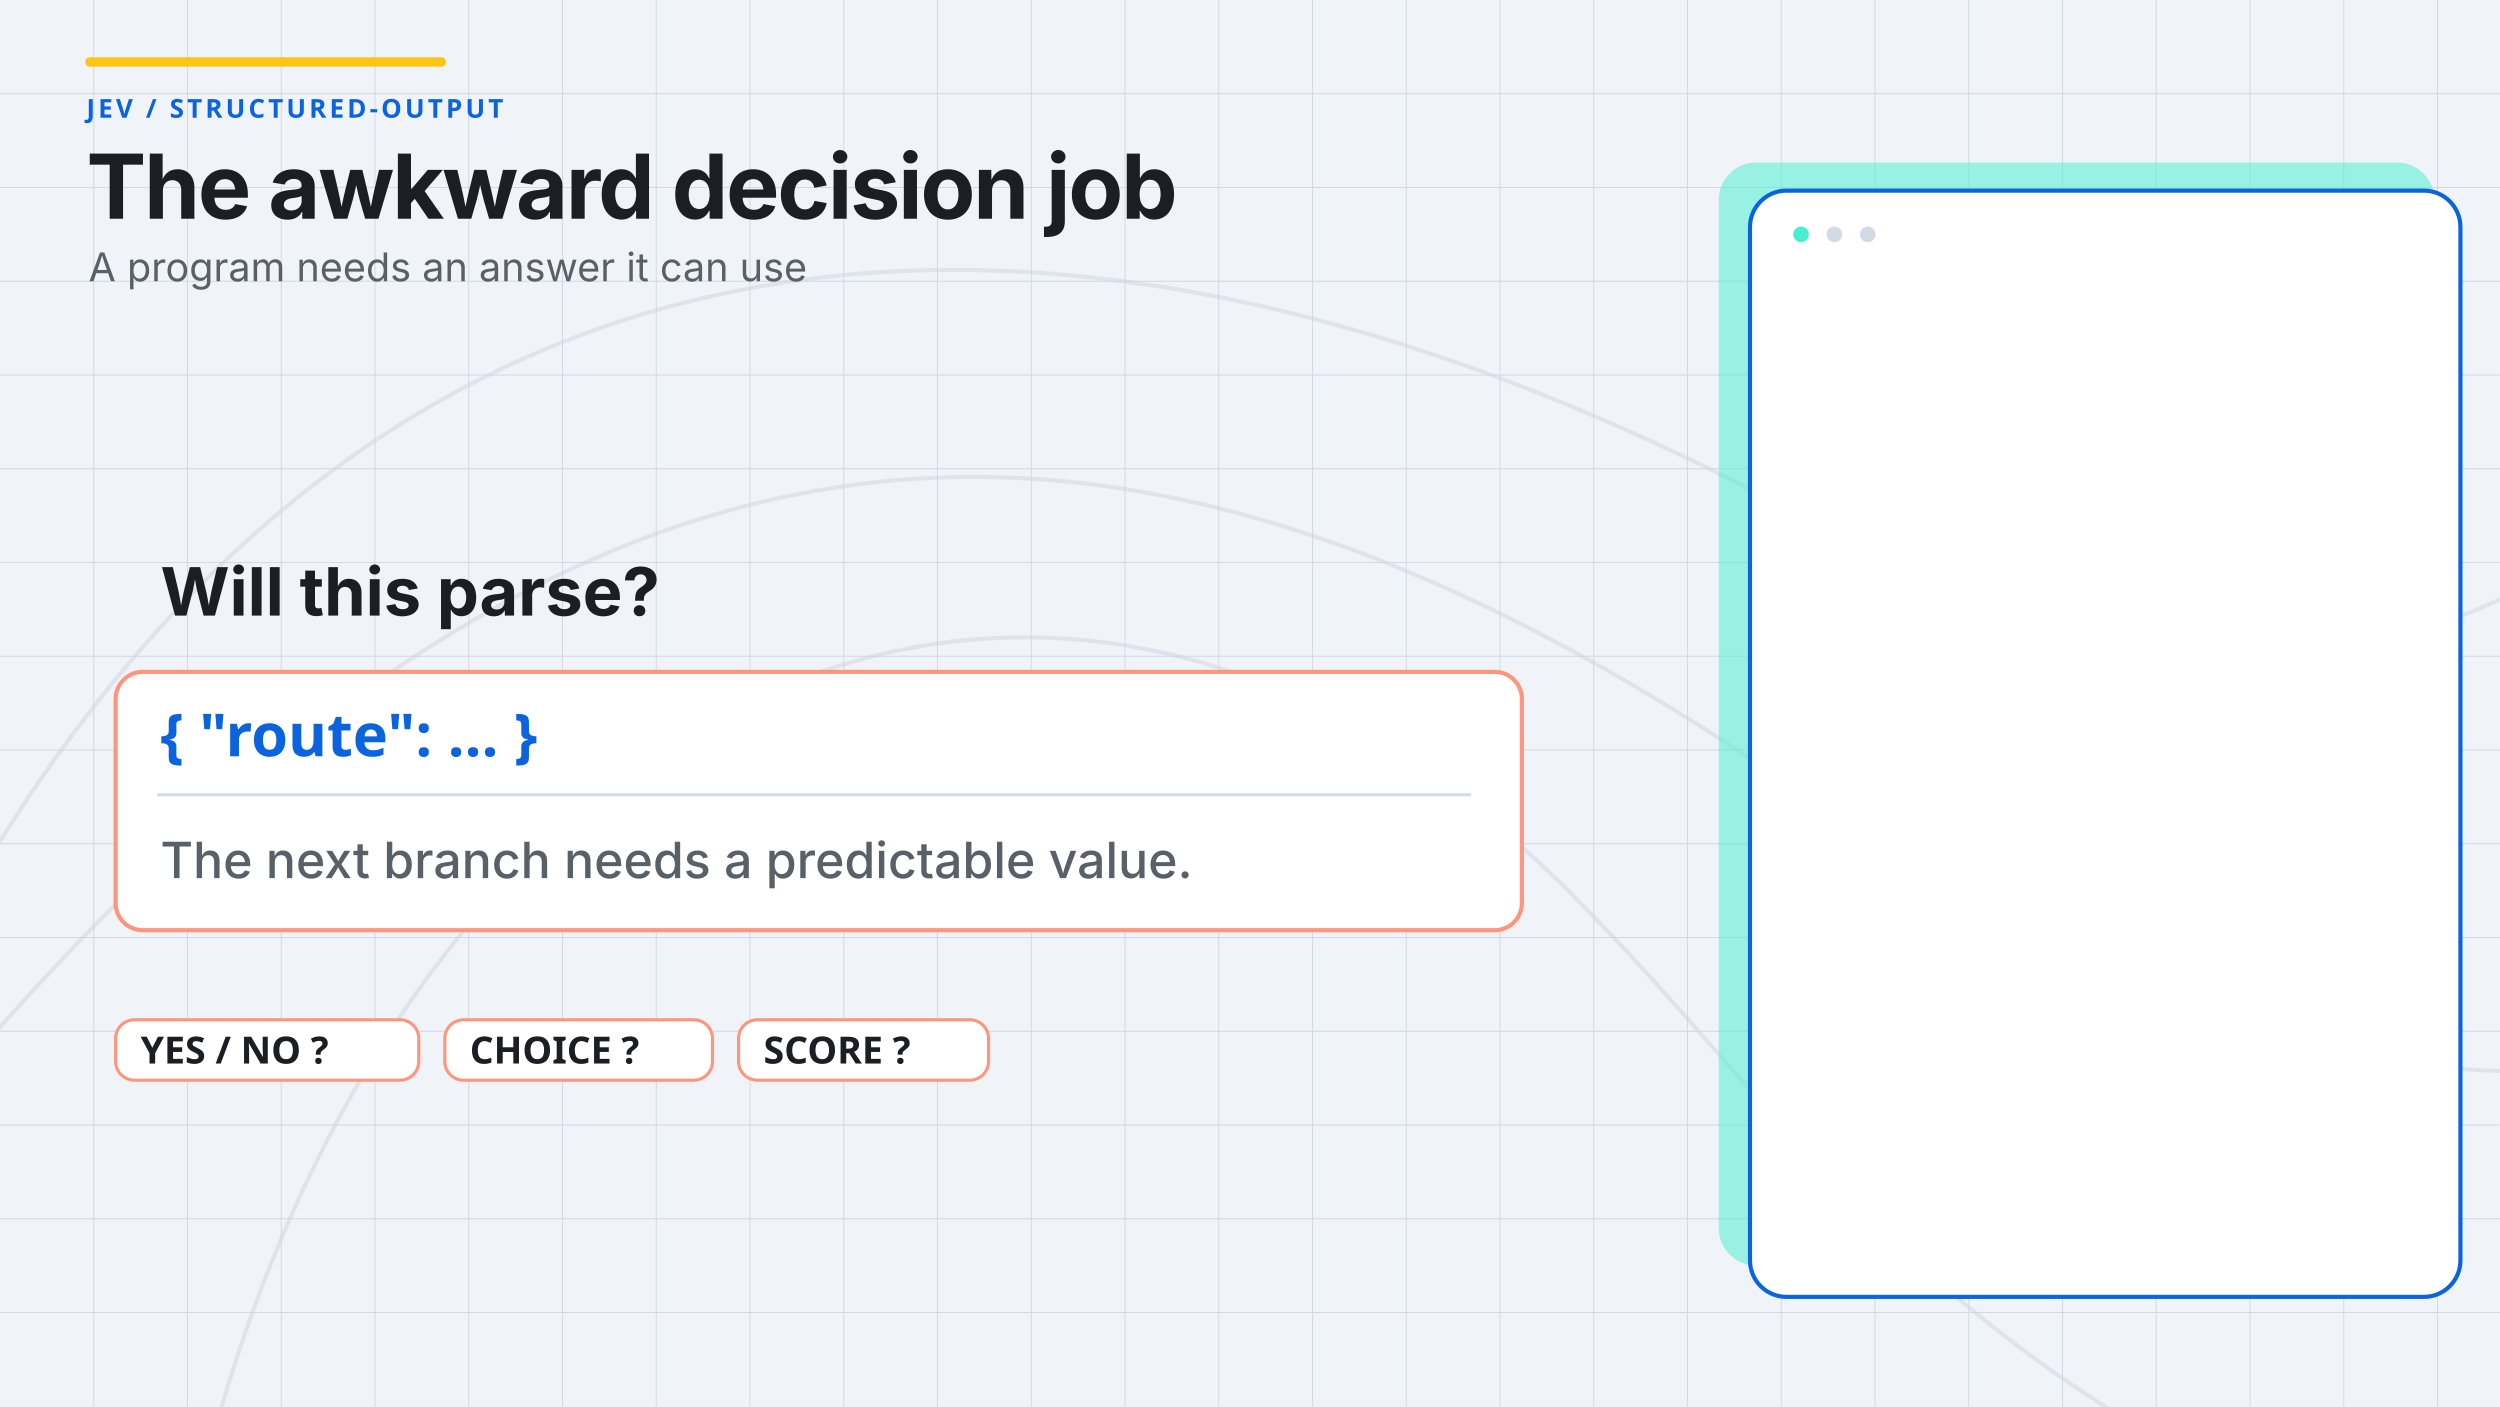
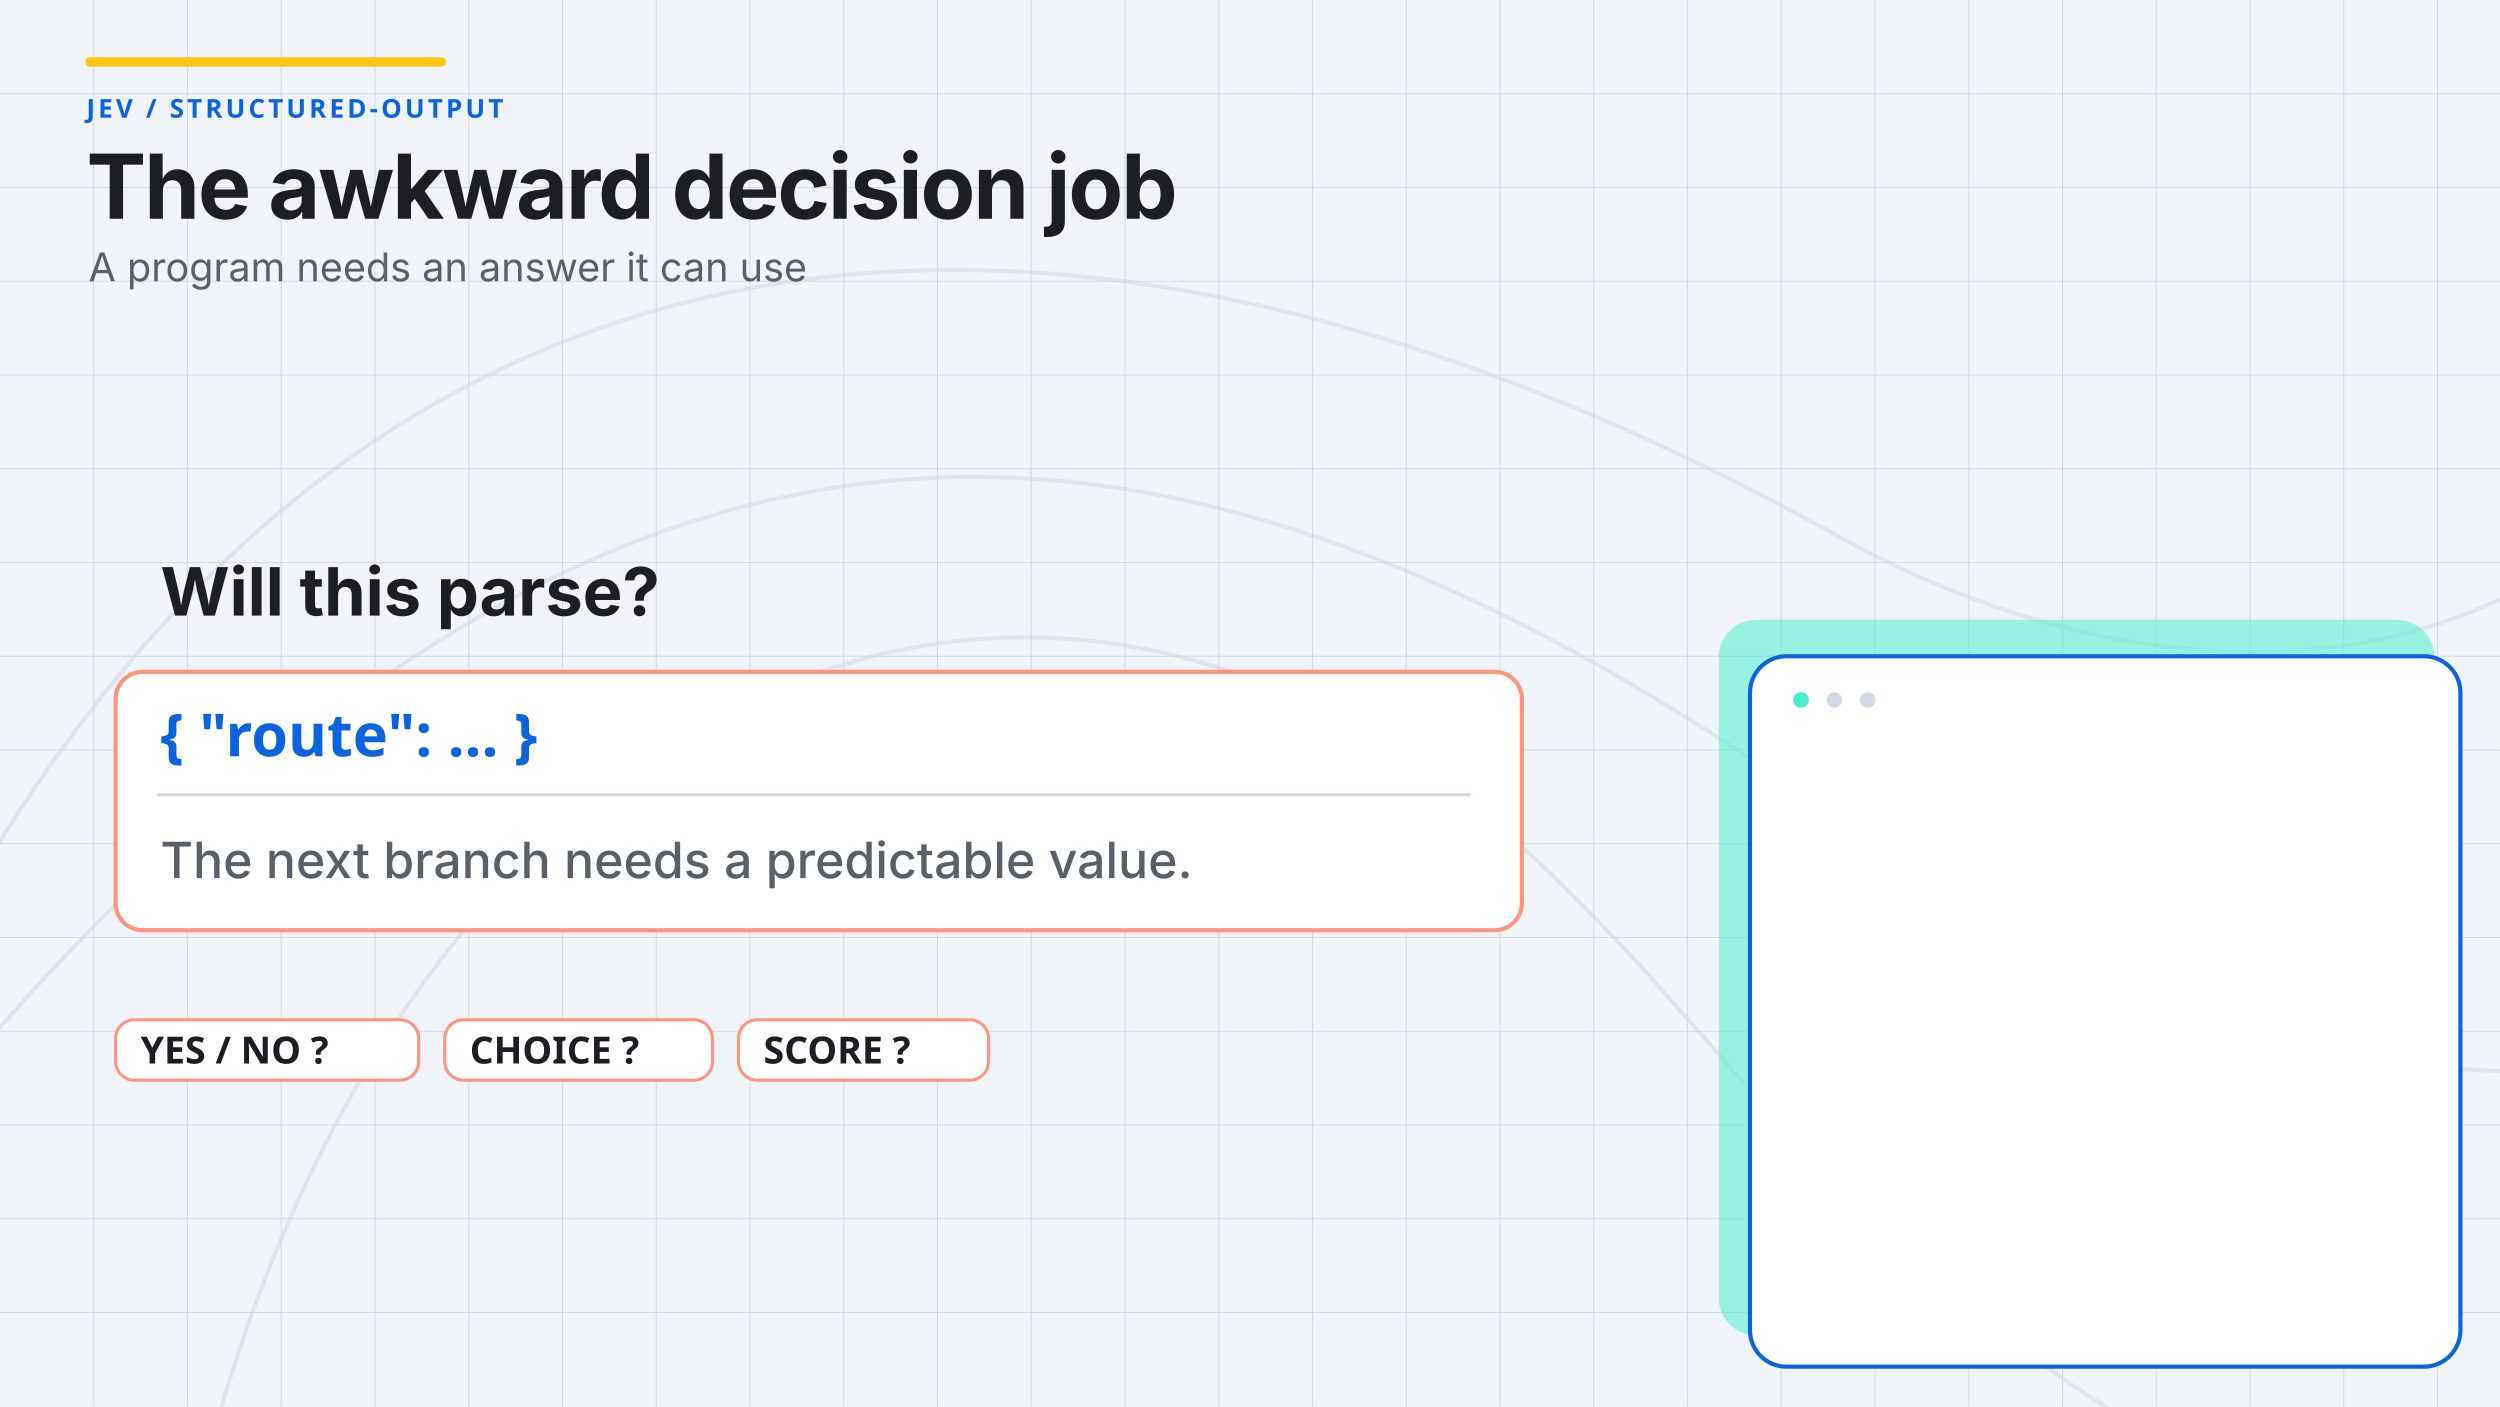
<svg xmlns="http://www.w3.org/2000/svg" viewBox="0 0 2400 1350">
  <path id="background" fill="#f0f3f8" stroke="none" d="M 0 0 L 2400 0 L 2400 1350 L 0 1350 Z" />
  <g id="reference-grid">
    <path id="Path" fill="none" stroke="#d3dae6" stroke-linecap="round" stroke-linejoin="round" d="M 90 0 L 90 1350" />
    <path id="path1" fill="none" stroke="#d3dae6" stroke-linecap="round" stroke-linejoin="round" d="M 180 0 L 180 1350" />
    <path id="path2" fill="none" stroke="#d3dae6" stroke-linecap="round" stroke-linejoin="round" d="M 270 0 L 270 1350" />
    <path id="path3" fill="none" stroke="#d3dae6" stroke-linecap="round" stroke-linejoin="round" d="M 360 0 L 360 1350" />
    <path id="path4" fill="none" stroke="#d3dae6" stroke-linecap="round" stroke-linejoin="round" d="M 450 0 L 450 1350" />
    <path id="path5" fill="none" stroke="#d3dae6" stroke-linecap="round" stroke-linejoin="round" d="M 540 0 L 540 1350" />
    <path id="path6" fill="none" stroke="#d3dae6" stroke-linecap="round" stroke-linejoin="round" d="M 630 0 L 630 1350" />
    <path id="path7" fill="none" stroke="#d3dae6" stroke-linecap="round" stroke-linejoin="round" d="M 720 0 L 720 1350" />
    <path id="path8" fill="none" stroke="#d3dae6" stroke-linecap="round" stroke-linejoin="round" d="M 810 0 L 810 1350" />
    <path id="path9" fill="none" stroke="#d3dae6" stroke-linecap="round" stroke-linejoin="round" d="M 900 0 L 900 1350" />
    <path id="path10" fill="none" stroke="#d3dae6" stroke-linecap="round" stroke-linejoin="round" d="M 990 0 L 990 1350" />
    <path id="path11" fill="none" stroke="#d3dae6" stroke-linecap="round" stroke-linejoin="round" d="M 1080 0 L 1080 1350" />
    <path id="path12" fill="none" stroke="#d3dae6" stroke-linecap="round" stroke-linejoin="round" d="M 1170 0 L 1170 1350" />
    <path id="path13" fill="none" stroke="#d3dae6" stroke-linecap="round" stroke-linejoin="round" d="M 1260 0 L 1260 1350" />
    <path id="path14" fill="none" stroke="#d3dae6" stroke-linecap="round" stroke-linejoin="round" d="M 1350 0 L 1350 1350" />
    <path id="path15" fill="none" stroke="#d3dae6" stroke-linecap="round" stroke-linejoin="round" d="M 1440 0 L 1440 1350" />
    <path id="path16" fill="none" stroke="#d3dae6" stroke-linecap="round" stroke-linejoin="round" d="M 1530 0 L 1530 1350" />
    <path id="path17" fill="none" stroke="#d3dae6" stroke-linecap="round" stroke-linejoin="round" d="M 1620 0 L 1620 1350" />
    <path id="path18" fill="none" stroke="#d3dae6" stroke-linecap="round" stroke-linejoin="round" d="M 1710 0 L 1710 1350" />
    <path id="path19" fill="none" stroke="#d3dae6" stroke-linecap="round" stroke-linejoin="round" d="M 1800 0 L 1800 1350" />
    <path id="path20" fill="none" stroke="#d3dae6" stroke-linecap="round" stroke-linejoin="round" d="M 1890 0 L 1890 1350" />
    <path id="path21" fill="none" stroke="#d3dae6" stroke-linecap="round" stroke-linejoin="round" d="M 1980 0 L 1980 1350" />
    <path id="path22" fill="none" stroke="#d3dae6" stroke-linecap="round" stroke-linejoin="round" d="M 2070 0 L 2070 1350" />
    <path id="path23" fill="none" stroke="#d3dae6" stroke-linecap="round" stroke-linejoin="round" d="M 2160 0 L 2160 1350" />
    <path id="path24" fill="none" stroke="#d3dae6" stroke-linecap="round" stroke-linejoin="round" d="M 2250 0 L 2250 1350" />
    <path id="path25" fill="none" stroke="#d3dae6" stroke-linecap="round" stroke-linejoin="round" d="M 2340 0 L 2340 1350" />
    <path id="path26" fill="none" stroke="#d3dae6" stroke-linecap="round" stroke-linejoin="round" d="M 0 90 L 2400 90" />
    <path id="path27" fill="none" stroke="#d3dae6" stroke-linecap="round" stroke-linejoin="round" d="M 0 180 L 2400 180" />
    <path id="path28" fill="none" stroke="#d3dae6" stroke-linecap="round" stroke-linejoin="round" d="M 0 270 L 2400 270" />
    <path id="path29" fill="none" stroke="#d3dae6" stroke-linecap="round" stroke-linejoin="round" d="M 0 360 L 2400 360" />
    <path id="path30" fill="none" stroke="#d3dae6" stroke-linecap="round" stroke-linejoin="round" d="M 0 450 L 2400 450" />
    <path id="path31" fill="none" stroke="#d3dae6" stroke-linecap="round" stroke-linejoin="round" d="M 0 540 L 2400 540" />
    <path id="path32" fill="none" stroke="#d3dae6" stroke-linecap="round" stroke-linejoin="round" d="M 0 630 L 2400 630" />
    <path id="path33" fill="none" stroke="#d3dae6" stroke-linecap="round" stroke-linejoin="round" d="M 0 720 L 2400 720" />
    <path id="path34" fill="none" stroke="#d3dae6" stroke-linecap="round" stroke-linejoin="round" d="M 0 810 L 2400 810" />
    <path id="path35" fill="none" stroke="#d3dae6" stroke-linecap="round" stroke-linejoin="round" d="M 0 900 L 2400 900" />
    <path id="path36" fill="none" stroke="#d3dae6" stroke-linecap="round" stroke-linejoin="round" d="M 0 990 L 2400 990" />
    <path id="path37" fill="none" stroke="#d3dae6" stroke-linecap="round" stroke-linejoin="round" d="M 0 1080 L 2400 1080" />
    <path id="path38" fill="none" stroke="#d3dae6" stroke-linecap="round" stroke-linejoin="round" d="M 0 1170 L 2400 1170" />
    <path id="path39" fill="none" stroke="#d3dae6" stroke-linecap="round" stroke-linejoin="round" d="M 0 1260 L 2400 1260" />
  </g>
  <g id="light-cluster-watermark" opacity="0.42">
    <path id="path40" fill="none" stroke="#c9d0db" stroke-width="4" stroke-linecap="round" stroke-linejoin="round" d="M -80 950 C 320 160 1010 95 1765 515 C 2120 712 2470 630 2580 400" />
    <path id="path41" fill="none" stroke="#c9d0db" stroke-width="4" stroke-linecap="round" stroke-linejoin="round" d="M -160 1180 C 500 325 1050 275 1770 790 C 2160 1060 2520 1070 2600 970" />
    <path id="path42" fill="none" stroke="#c9d0db" stroke-width="4" stroke-linecap="round" stroke-linejoin="round" d="M 210 1360 C 420 630 1040 370 1520 870 C 1700 1050 1840 1290 2210 1450" />
  </g>
  <g id="heading">
    <path id="path43" fill="#fec514" stroke="none" d="M 86 55 L 424 55 C 426.209 55 428 56.791 428 59 L 428 60 C 428 62.209 426.209 64 424 64 L 86 64 C 83.791 64 82 62.209 82 60 L 82 59 C 82 56.791 83.791 55 86 55 Z" />
    <text id="JEV--STRUCTURED-OUTPUT" xml:space="preserve" x="83" y="113" font-family="Space Mono" font-size="25" font-weight="700" fill="#0b64dd" letter-spacing="3">JEV / STRUCTURED-OUTPUT</text>
    <text id="The-awkward-decision-job" xml:space="preserve" x="83" y="210" font-family="Inter" font-size="86" font-weight="700" fill="#1c1e23" letter-spacing="-2">The awkward decision job</text>
    <text id="A-program-needs-an" xml:space="preserve" x="85" y="270" font-family="Inter" font-size="38" fill="#5a6068">A program needs an answer it can use</text>
  </g>
  <g id="presenter-placeholder">
-     <path id="path44" fill="#48efcf" stroke="none" opacity="0.52" d="M 1686 156 L 2301 156 C 2320.882 156 2337 172.118 2337 192 L 2337 1179 C 2337 1198.882 2320.882 1215 2301 1215 L 1686 1215 C 1666.118 1215 1650 1198.882 1650 1179 L 1650 192 C 1650 172.118 1666.118 156 1686 156 Z" />
-     <path id="path45" fill="#ffffff" stroke="#0b64dd" stroke-width="4" d="M 1715 183 L 2327 183 C 2346.33 183 2362 198.67 2362 218 L 2362 1210 C 2362 1229.33 2346.33 1245 2327 1245 L 1715 1245 C 1695.67 1245 1680 1229.33 1680 1210 L 1680 218 C 1680 198.67 1695.67 183 1715 183 Z" />
-     <path id="path46" fill="#48efcf" stroke="#ffffff" stroke-width="7" d="M 1740 225 C 1740 231.075 1735.075 236 1729 236 C 1722.925 236 1718 231.075 1718 225 C 1718 218.925 1722.925 214 1729 214 C 1735.075 214 1740 218.925 1740 225 Z" />
-     <path id="path47" fill="#d3dae6" stroke="#ffffff" stroke-width="7" d="M 1772 225 C 1772 231.075 1767.075 236 1761 236 C 1754.925 236 1750 231.075 1750 225 C 1750 218.925 1754.925 214 1761 214 C 1767.075 214 1772 218.925 1772 225 Z" />
-     <path id="path48" fill="#d3dae6" stroke="#ffffff" stroke-width="7" d="M 1804 225 C 1804 231.075 1799.075 236 1793 236 C 1786.925 236 1782 231.075 1782 225 C 1782 218.925 1786.925 214 1793 214 C 1799.075 214 1804 218.925 1804 225 Z" />
+     <path id="path44" fill="#48efcf" stroke="none" opacity="0.52" d="M 1686 595 L 2301 595 C 2320.882 595 2337 611.118 2337 631 L 2337 1246 C 2337 1265.882 2320.882 1282 2301 1282 L 1686 1282 C 1666.118 1282 1650 1265.882 1650 1246 L 1650 631 C 1650 611.118 1666.118 595 1686 595 Z" />
+     <path id="path45" fill="#ffffff" stroke="#0b64dd" stroke-width="4" d="M 1715 630 L 2327 630 C 2346.33 630 2362 645.67 2362 665 L 2362 1277 C 2362 1296.33 2346.33 1312 2327 1312 L 1715 1312 C 1695.67 1312 1680 1296.33 1680 1277 L 1680 665 C 1680 645.67 1695.67 630 1715 630 Z" />
+     <path id="path46" fill="#48efcf" stroke="#ffffff" stroke-width="7" d="M 1740 672 C 1740 678.075 1735.075 683 1729 683 C 1722.925 683 1718 678.075 1718 672 C 1718 665.925 1722.925 661 1729 661 C 1735.075 661 1740 665.925 1740 672 Z" />
+     <path id="path47" fill="#d3dae6" stroke="#ffffff" stroke-width="7" d="M 1772 672 C 1772 678.075 1767.075 683 1761 683 C 1754.925 683 1750 678.075 1750 672 C 1750 665.925 1754.925 661 1761 661 C 1767.075 661 1772 665.925 1772 672 Z" />
+     <path id="path48" fill="#d3dae6" stroke="#ffffff" stroke-width="7" d="M 1804 672 C 1804 678.075 1799.075 683 1793 683 C 1786.925 683 1782 678.075 1782 672 C 1782 665.925 1786.925 661 1793 661 C 1799.075 661 1804 665.925 1804 672 Z" />
  </g>
  <g id="visual-content">
    <text id="Will-this-parse" xml:space="preserve" x="154" y="591" font-family="Inter" font-size="64" font-weight="700" fill="#1c1e23">Will this parse?</text>
    <path id="path49" fill="#ffffff" stroke="#ff957d" stroke-width="4" d="M 137 645 L 1435 645 C 1449.359 645 1461 656.641 1461 671 L 1461 867 C 1461 881.359 1449.359 893 1435 893 L 137 893 C 122.641 893 111 881.359 111 867 L 111 671 C 111 656.641 122.641 645 137 645 Z" />
    <text id="-route--" xml:space="preserve" x="154" y="726" font-family="Space Mono" font-size="57" font-weight="700" fill="#0b64dd">{ "route": ... }</text>
    <path id="path50" fill="none" stroke="#d3dae6" stroke-width="3" stroke-linecap="round" stroke-linejoin="round" d="M 152 763 L 1411 763" />
    <text id="The-next-branch-needs" xml:space="preserve" x="154" y="843" font-family="Inter" font-size="48" font-weight="500" fill="#5a6068">The next branch needs a predictable value.</text>
    <path id="path51" fill="#ffffff" stroke="#ff957d" stroke-width="3" d="M 129 979 L 384 979 C 393.941 979 402 987.059 402 997 L 402 1019 C 402 1028.941 393.941 1037 384 1037 L 129 1037 C 119.059 1037 111 1028.941 111 1019 L 111 997 C 111 987.059 119.059 979 129 979 Z" />
    <text id="YES--NO-" xml:space="preserve" x="135" y="1021" font-family="Space Mono" font-size="36" font-weight="700" fill="#1c1e23">YES / NO ?</text>
    <path id="path52" fill="#ffffff" stroke="#ff957d" stroke-width="3" d="M 445 979 L 666 979 C 675.941 979 684 987.059 684 997 L 684 1019 C 684 1028.941 675.941 1037 666 1037 L 445 1037 C 435.059 1037 427 1028.941 427 1019 L 427 997 C 427 987.059 435.059 979 445 979 Z" />
    <text id="CHOICE-" xml:space="preserve" x="451" y="1021" font-family="Space Mono" font-size="36" font-weight="700" fill="#1c1e23">CHOICE ?</text>
    <path id="path53" fill="#ffffff" stroke="#ff957d" stroke-width="3" d="M 727 979 L 931 979 C 940.941 979 949 987.059 949 997 L 949 1019 C 949 1028.941 940.941 1037 931 1037 L 727 1037 C 717.059 1037 709 1028.941 709 1019 L 709 997 C 709 987.059 717.059 979 727 979 Z" />
    <text id="SCORE-" xml:space="preserve" x="733" y="1021" font-family="Space Mono" font-size="36" font-weight="700" fill="#1c1e23">SCORE ?</text>
  </g>
</svg>
